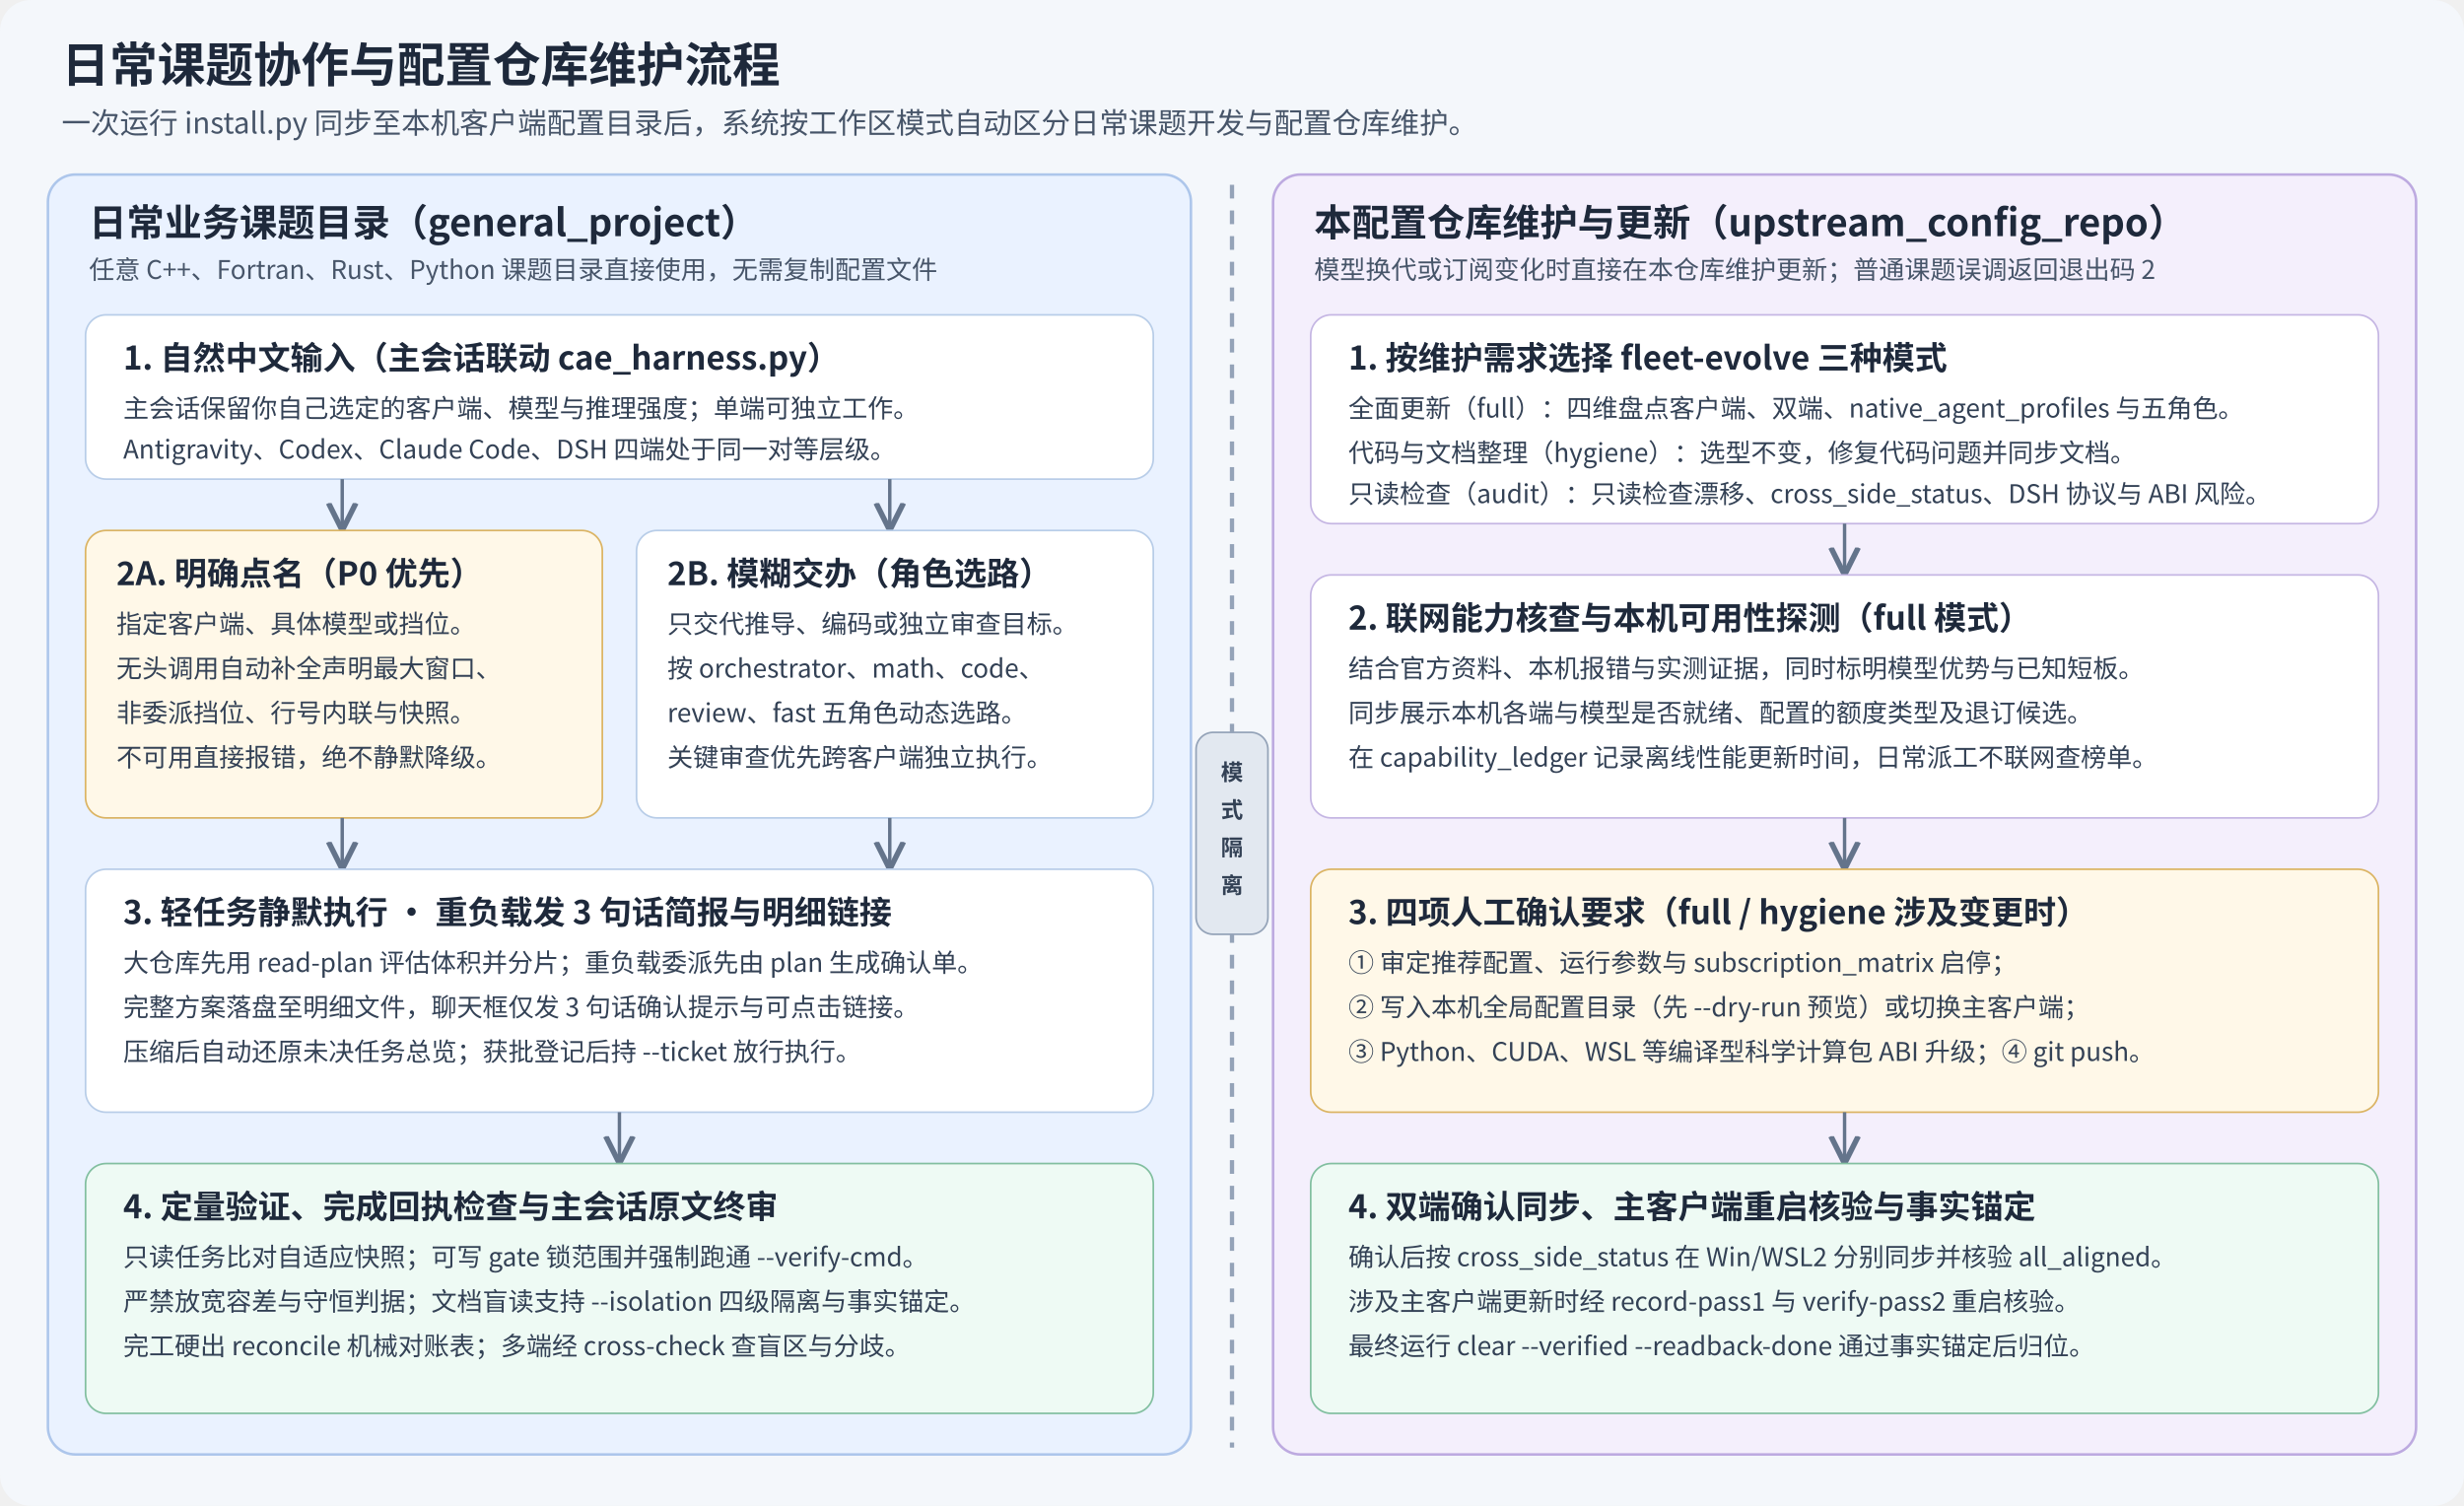
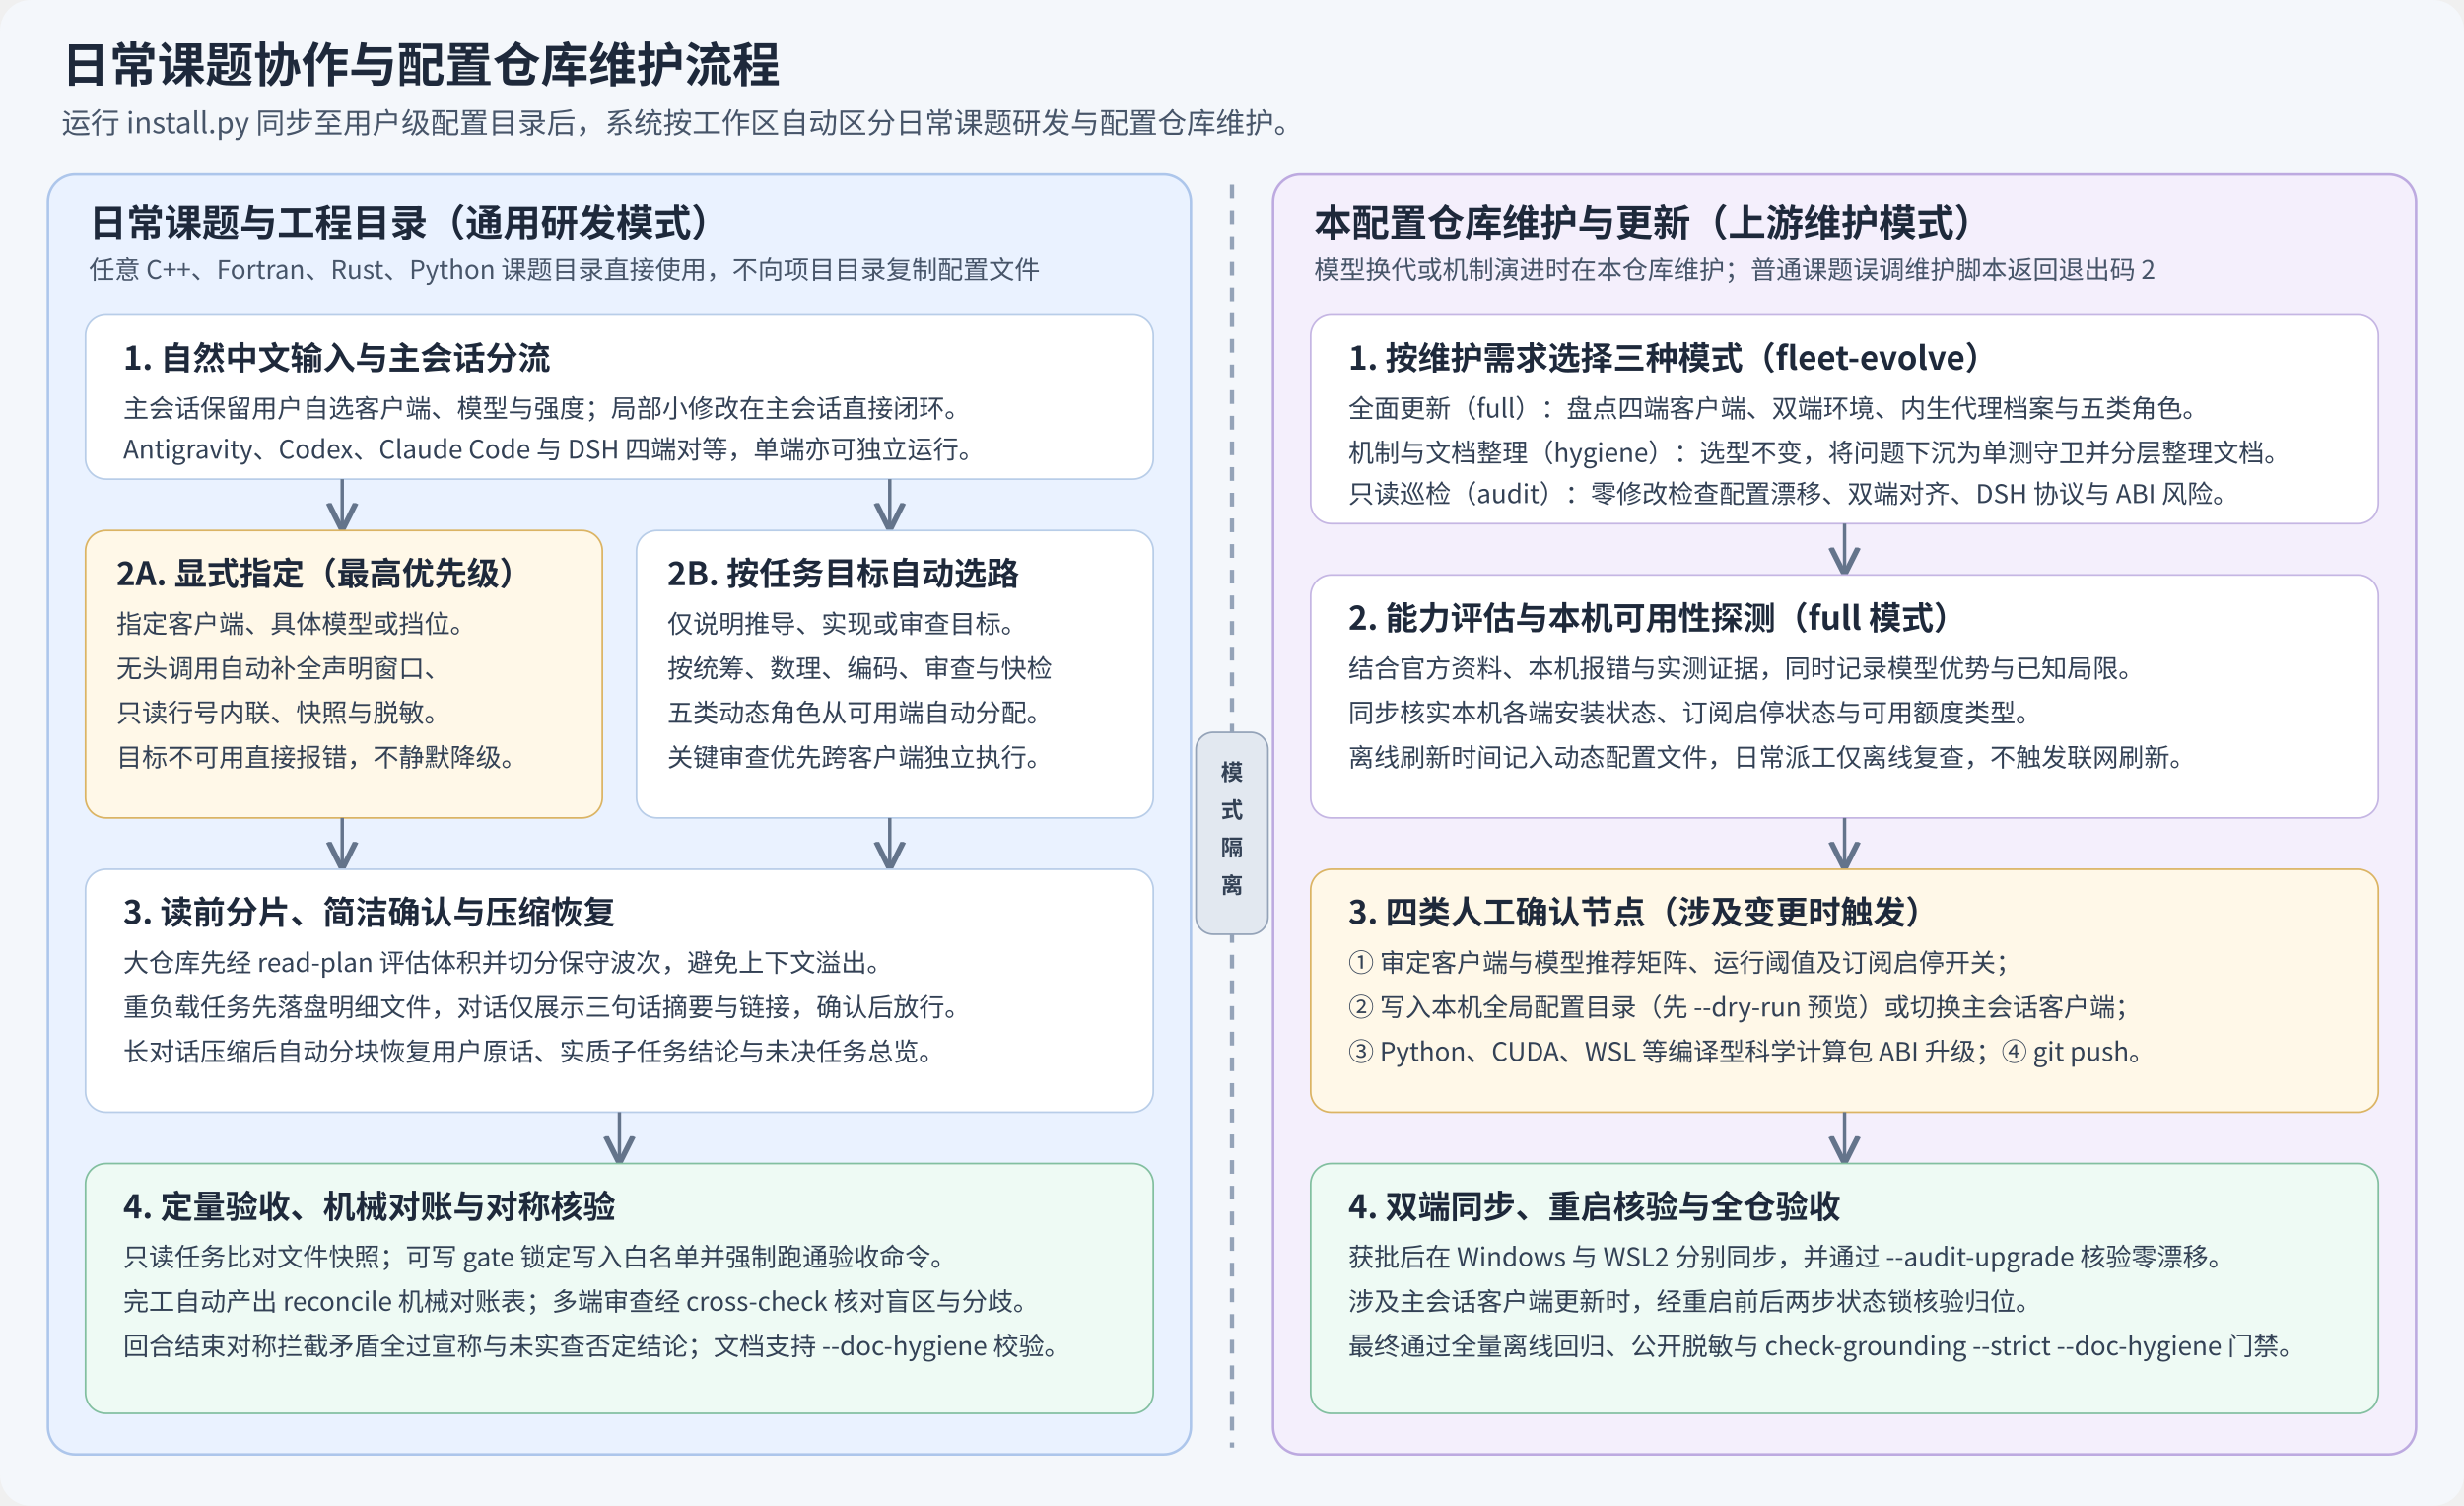
<svg xmlns="http://www.w3.org/2000/svg" width="1440" height="880" viewBox="0 0 1440 880" role="img" aria-labelledby="title desc">
  <defs>
    <marker id="arrow" markerWidth="10" markerHeight="10" refX="8" refY="5" orient="auto">
      <path d="M 0 1 L 8 5 L 0 9" fill="none" stroke="#64748b" stroke-width="1.6" />
    </marker>
  </defs>
  <style>
    text { font-family: "Microsoft YaHei", "Noto Sans CJK SC", sans-serif; fill: #1e293b; }
    .title { font-size: 28px; font-weight: 700; }
    .subtitle { font-size: 17px; fill: #475569; }
    .lane { font-size: 22px; font-weight: 700; }
    .lane-sub { font-size: 15px; fill: #475569; }
    .heading { font-size: 19px; font-weight: 700; }
    .body { font-size: 15px; fill: #334155; }
    .badge { font-size: 13px; font-weight: 700; fill: #334155; }
    .link { fill: none; stroke: #64748b; stroke-width: 2; marker-end: url(#arrow); }
  </style>
  <rect width="1440" height="880" rx="18" fill="#f4f7fb" />
  <text x="36" y="48" class="title">日常课题协作与配置仓库维护流程</text>
-   <text x="36" y="78" class="subtitle">一次运行 install.py 同步至本机客户端配置目录后，系统按工作区模式自动区分日常课题开发与配置仓库维护。</text>
+   <text x="36" y="78" class="subtitle">运行 install.py 同步至用户级配置目录后，系统按工作区自动区分日常课题研发与配置仓库维护。</text>
  <rect x="28" y="102" width="668" height="748" rx="16" fill="#eaf2ff" stroke="#adc6eb" stroke-width="1.5" />
-   <text x="52" y="138" class="lane">日常业务课题目录（general_project）</text>
-   <text x="52" y="163" class="lane-sub">任意 C++、Fortran、Rust、Python 课题目录直接使用，无需复制配置文件</text>
+   <text x="52" y="138" class="lane">日常课题与工程目录（通用研发模式）</text>
+   <text x="52" y="163" class="lane-sub">任意 C++、Fortran、Rust、Python 课题目录直接使用，不向项目目录复制配置文件</text>
  <g>
    <rect x="50" y="184" width="624" height="96" rx="12" fill="#ffffff" stroke="#b8cde8" />
-     <text x="72" y="216" class="heading">1. 自然中文输入（主会话联动 cae_harness.py）</text>
-     <text x="72" y="244" class="body">主会话保留你自己选定的客户端、模型与推理强度；单端可独立工作。</text>
-     <text x="72" y="268" class="body">Antigravity、Codex、Claude Code、DSH 四端处于同一对等层级。</text>
+     <text x="72" y="216" class="heading">1. 自然中文输入与主会话分流</text>
+     <text x="72" y="244" class="body">主会话保留用户自选客户端、模型与强度；局部小修改在主会话直接闭环。</text>
+     <text x="72" y="268" class="body">Antigravity、Codex、Claude Code 与 DSH 四端对等，单端亦可独立运行。</text>
  </g>
  <path class="link" d="M 200 280 L 200 310" />
  <path class="link" d="M 520 280 L 520 310" />
  <g>
    <rect x="50" y="310" width="302" height="168" rx="12" fill="#fff8e8" stroke="#dbb464" />
-     <text x="68" y="342" class="heading">2A. 明确点名（P0 优先）</text>
+     <text x="68" y="342" class="heading">2A. 显式指定（最高优先级）</text>
    <text x="68" y="370" class="body">指定客户端、具体模型或挡位。</text>
-     <text x="68" y="396" class="body">无头调用自动补全声明最大窗口、</text>
-     <text x="68" y="422" class="body">非委派挡位、行号内联与快照。</text>
-     <text x="68" y="448" class="body">不可用直接报错，绝不静默降级。</text>
+     <text x="68" y="396" class="body">无头调用自动补全声明窗口、</text>
+     <text x="68" y="422" class="body">只读行号内联、快照与脱敏。</text>
+     <text x="68" y="448" class="body">目标不可用直接报错，不静默降级。</text>
  </g>
  <g>
    <rect x="372" y="310" width="302" height="168" rx="12" fill="#ffffff" stroke="#b8cde8" />
-     <text x="390" y="342" class="heading">2B. 模糊交办（角色选路）</text>
-     <text x="390" y="370" class="body">只交代推导、编码或独立审查目标。</text>
-     <text x="390" y="396" class="body">按 orchestrator、math、code、</text>
-     <text x="390" y="422" class="body">review、fast 五角色动态选路。</text>
+     <text x="390" y="342" class="heading">2B. 按任务目标自动选路</text>
+     <text x="390" y="370" class="body">仅说明推导、实现或审查目标。</text>
+     <text x="390" y="396" class="body">按统筹、数理、编码、审查与快检</text>
+     <text x="390" y="422" class="body">五类动态角色从可用端自动分配。</text>
    <text x="390" y="448" class="body">关键审查优先跨客户端独立执行。</text>
  </g>
  <path class="link" d="M 200 478 L 200 508" />
  <path class="link" d="M 520 478 L 520 508" />
  <g>
    <rect x="50" y="508" width="624" height="142" rx="12" fill="#ffffff" stroke="#b8cde8" />
-     <text x="72" y="540" class="heading">3. 轻任务静默执行 · 重负载发 3 句话简报与明细链接</text>
-     <text x="72" y="568" class="body">大仓库先用 read-plan 评估体积并分片；重负载委派先由 plan 生成确认单。</text>
-     <text x="72" y="594" class="body">完整方案落盘至明细文件，聊天框仅发 3 句话确认提示与可点击链接。</text>
-     <text x="72" y="620" class="body">压缩后自动还原未决任务总览；获批登记后持 --ticket 放行执行。</text>
+     <text x="72" y="540" class="heading">3. 读前分片、简洁确认与压缩恢复</text>
+     <text x="72" y="568" class="body">大仓库先经 read-plan 评估体积并切分保守波次，避免上下文溢出。</text>
+     <text x="72" y="594" class="body">重负载任务先落盘明细文件，对话仅展示三句话摘要与链接，确认后放行。</text>
+     <text x="72" y="620" class="body">长对话压缩后自动分块恢复用户原话、实质子任务结论与未决任务总览。</text>
  </g>
  <path class="link" d="M 362 650 L 362 680" />
  <g>
    <rect x="50" y="680" width="624" height="146" rx="12" fill="#eefaf4" stroke="#82bfa0" />
-     <text x="72" y="712" class="heading">4. 定量验证、完成回执检查与主会话原文终审</text>
-     <text x="72" y="740" class="body">只读任务比对自适应快照；可写 gate 锁范围并强制跑通 --verify-cmd。</text>
-     <text x="72" y="766" class="body">严禁放宽容差与守恒判据；文档盲读支持 --isolation 四级隔离与事实锚定。</text>
-     <text x="72" y="792" class="body">完工硬出 reconcile 机械对账表；多端经 cross-check 查盲区与分歧。</text>
+     <text x="72" y="712" class="heading">4. 定量验收、机械对账与对称核验</text>
+     <text x="72" y="740" class="body">只读任务比对文件快照；可写 gate 锁定写入白名单并强制跑通验收命令。</text>
+     <text x="72" y="766" class="body">完工自动产出 reconcile 机械对账表；多端审查经 cross-check 核对盲区与分歧。</text>
+     <text x="72" y="792" class="body">回合结束对称拦截矛盾全过宣称与未实查否定结论；文档支持 --doc-hygiene 校验。</text>
  </g>
  <line x1="720" y1="108" x2="720" y2="846" stroke="#94a3b8" stroke-width="2.5" stroke-dasharray="8 7" />
  <rect x="699" y="428" width="42" height="118" rx="10" fill="#e2e8f0" stroke="#94a3b8" />
  <text x="720" y="456" text-anchor="middle" class="badge">模</text>
  <text x="720" y="478" text-anchor="middle" class="badge">式</text>
  <text x="720" y="500" text-anchor="middle" class="badge">隔</text>
  <text x="720" y="522" text-anchor="middle" class="badge">离</text>
  <rect x="744" y="102" width="668" height="748" rx="16" fill="#f4effc" stroke="#bdaae0" stroke-width="1.5" />
-   <text x="768" y="138" class="lane">本配置仓库维护与更新（upstream_config_repo）</text>
-   <text x="768" y="163" class="lane-sub">模型换代或订阅变化时直接在本仓库维护更新；普通课题误调返回退出码 2</text>
+   <text x="768" y="138" class="lane">本配置仓库维护与更新（上游维护模式）</text>
+   <text x="768" y="163" class="lane-sub">模型换代或机制演进时在本仓库维护；普通课题误调维护脚本返回退出码 2</text>
  <g>
    <rect x="766" y="184" width="624" height="122" rx="12" fill="#ffffff" stroke="#c5b6e3" />
-     <text x="788" y="216" class="heading">1. 按维护需求选择 fleet-evolve 三种模式</text>
-     <text x="788" y="244" class="body">全面更新（full）：四维盘点客户端、双端、native_agent_profiles 与五角色。</text>
-     <text x="788" y="270" class="body">代码与文档整理（hygiene）：选型不变，修复代码问题并同步文档。</text>
-     <text x="788" y="294" class="body">只读检查（audit）：只读检查漂移、cross_side_status、DSH 协议与 ABI 风险。</text>
+     <text x="788" y="216" class="heading">1. 按维护需求选择三种模式（fleet-evolve）</text>
+     <text x="788" y="244" class="body">全面更新（full）：盘点四端客户端、双端环境、内生代理档案与五类角色。</text>
+     <text x="788" y="270" class="body">机制与文档整理（hygiene）：选型不变，将问题下沉为单测守卫并分层整理文档。</text>
+     <text x="788" y="294" class="body">只读巡检（audit）：零修改检查配置漂移、双端对齐、DSH 协议与 ABI 风险。</text>
  </g>
  <path class="link" d="M 1078 306 L 1078 336" />
  <g>
    <rect x="766" y="336" width="624" height="142" rx="12" fill="#ffffff" stroke="#c5b6e3" />
-     <text x="788" y="368" class="heading">2. 联网能力核查与本机可用性探测（full 模式）</text>
-     <text x="788" y="396" class="body">结合官方资料、本机报错与实测证据，同时标明模型优势与已知短板。</text>
-     <text x="788" y="422" class="body">同步展示本机各端与模型是否就绪、配置的额度类型及退订候选。</text>
-     <text x="788" y="448" class="body">在 capability_ledger 记录离线性能更新时间，日常派工不联网查榜单。</text>
+     <text x="788" y="368" class="heading">2. 能力评估与本机可用性探测（full 模式）</text>
+     <text x="788" y="396" class="body">结合官方资料、本机报错与实测证据，同时记录模型优势与已知局限。</text>
+     <text x="788" y="422" class="body">同步核实本机各端安装状态、订阅启停状态与可用额度类型。</text>
+     <text x="788" y="448" class="body">离线刷新时间记入动态配置文件，日常派工仅离线复查，不触发联网刷新。</text>
  </g>
  <path class="link" d="M 1078 478 L 1078 508" />
  <g>
    <rect x="766" y="508" width="624" height="142" rx="12" fill="#fff8e8" stroke="#dbb464" />
-     <text x="788" y="540" class="heading">3. 四项人工确认要求（full / hygiene 涉及变更时）</text>
-     <text x="788" y="568" class="body">① 审定推荐配置、运行参数与 subscription_matrix 启停；</text>
-     <text x="788" y="594" class="body">② 写入本机全局配置目录（先 --dry-run 预览）或切换主客户端；</text>
+     <text x="788" y="540" class="heading">3. 四类人工确认节点（涉及变更时触发）</text>
+     <text x="788" y="568" class="body">① 审定客户端与模型推荐矩阵、运行阈值及订阅启停开关；</text>
+     <text x="788" y="594" class="body">② 写入本机全局配置目录（先 --dry-run 预览）或切换主会话客户端；</text>
    <text x="788" y="620" class="body">③ Python、CUDA、WSL 等编译型科学计算包 ABI 升级；④ git push。</text>
  </g>
  <path class="link" d="M 1078 650 L 1078 680" />
  <g>
    <rect x="766" y="680" width="624" height="146" rx="12" fill="#eefaf4" stroke="#82bfa0" />
-     <text x="788" y="712" class="heading">4. 双端确认同步、主客户端重启核验与事实锚定</text>
-     <text x="788" y="740" class="body">确认后按 cross_side_status 在 Win/WSL2 分别同步并核验 all_aligned。</text>
-     <text x="788" y="766" class="body">涉及主客户端更新时经 record-pass1 与 verify-pass2 重启核验。</text>
-     <text x="788" y="792" class="body">最终运行 clear --verified --readback-done 通过事实锚定后归位。</text>
+     <text x="788" y="712" class="heading">4. 双端同步、重启核验与全仓验收</text>
+     <text x="788" y="740" class="body">获批后在 Windows 与 WSL2 分别同步，并通过 --audit-upgrade 核验零漂移。</text>
+     <text x="788" y="766" class="body">涉及主会话客户端更新时，经重启前后两步状态锁核验归位。</text>
+     <text x="788" y="792" class="body">最终通过全量离线回归、公开脱敏与 check-grounding --strict --doc-hygiene 门禁。</text>
  </g>
</svg>
